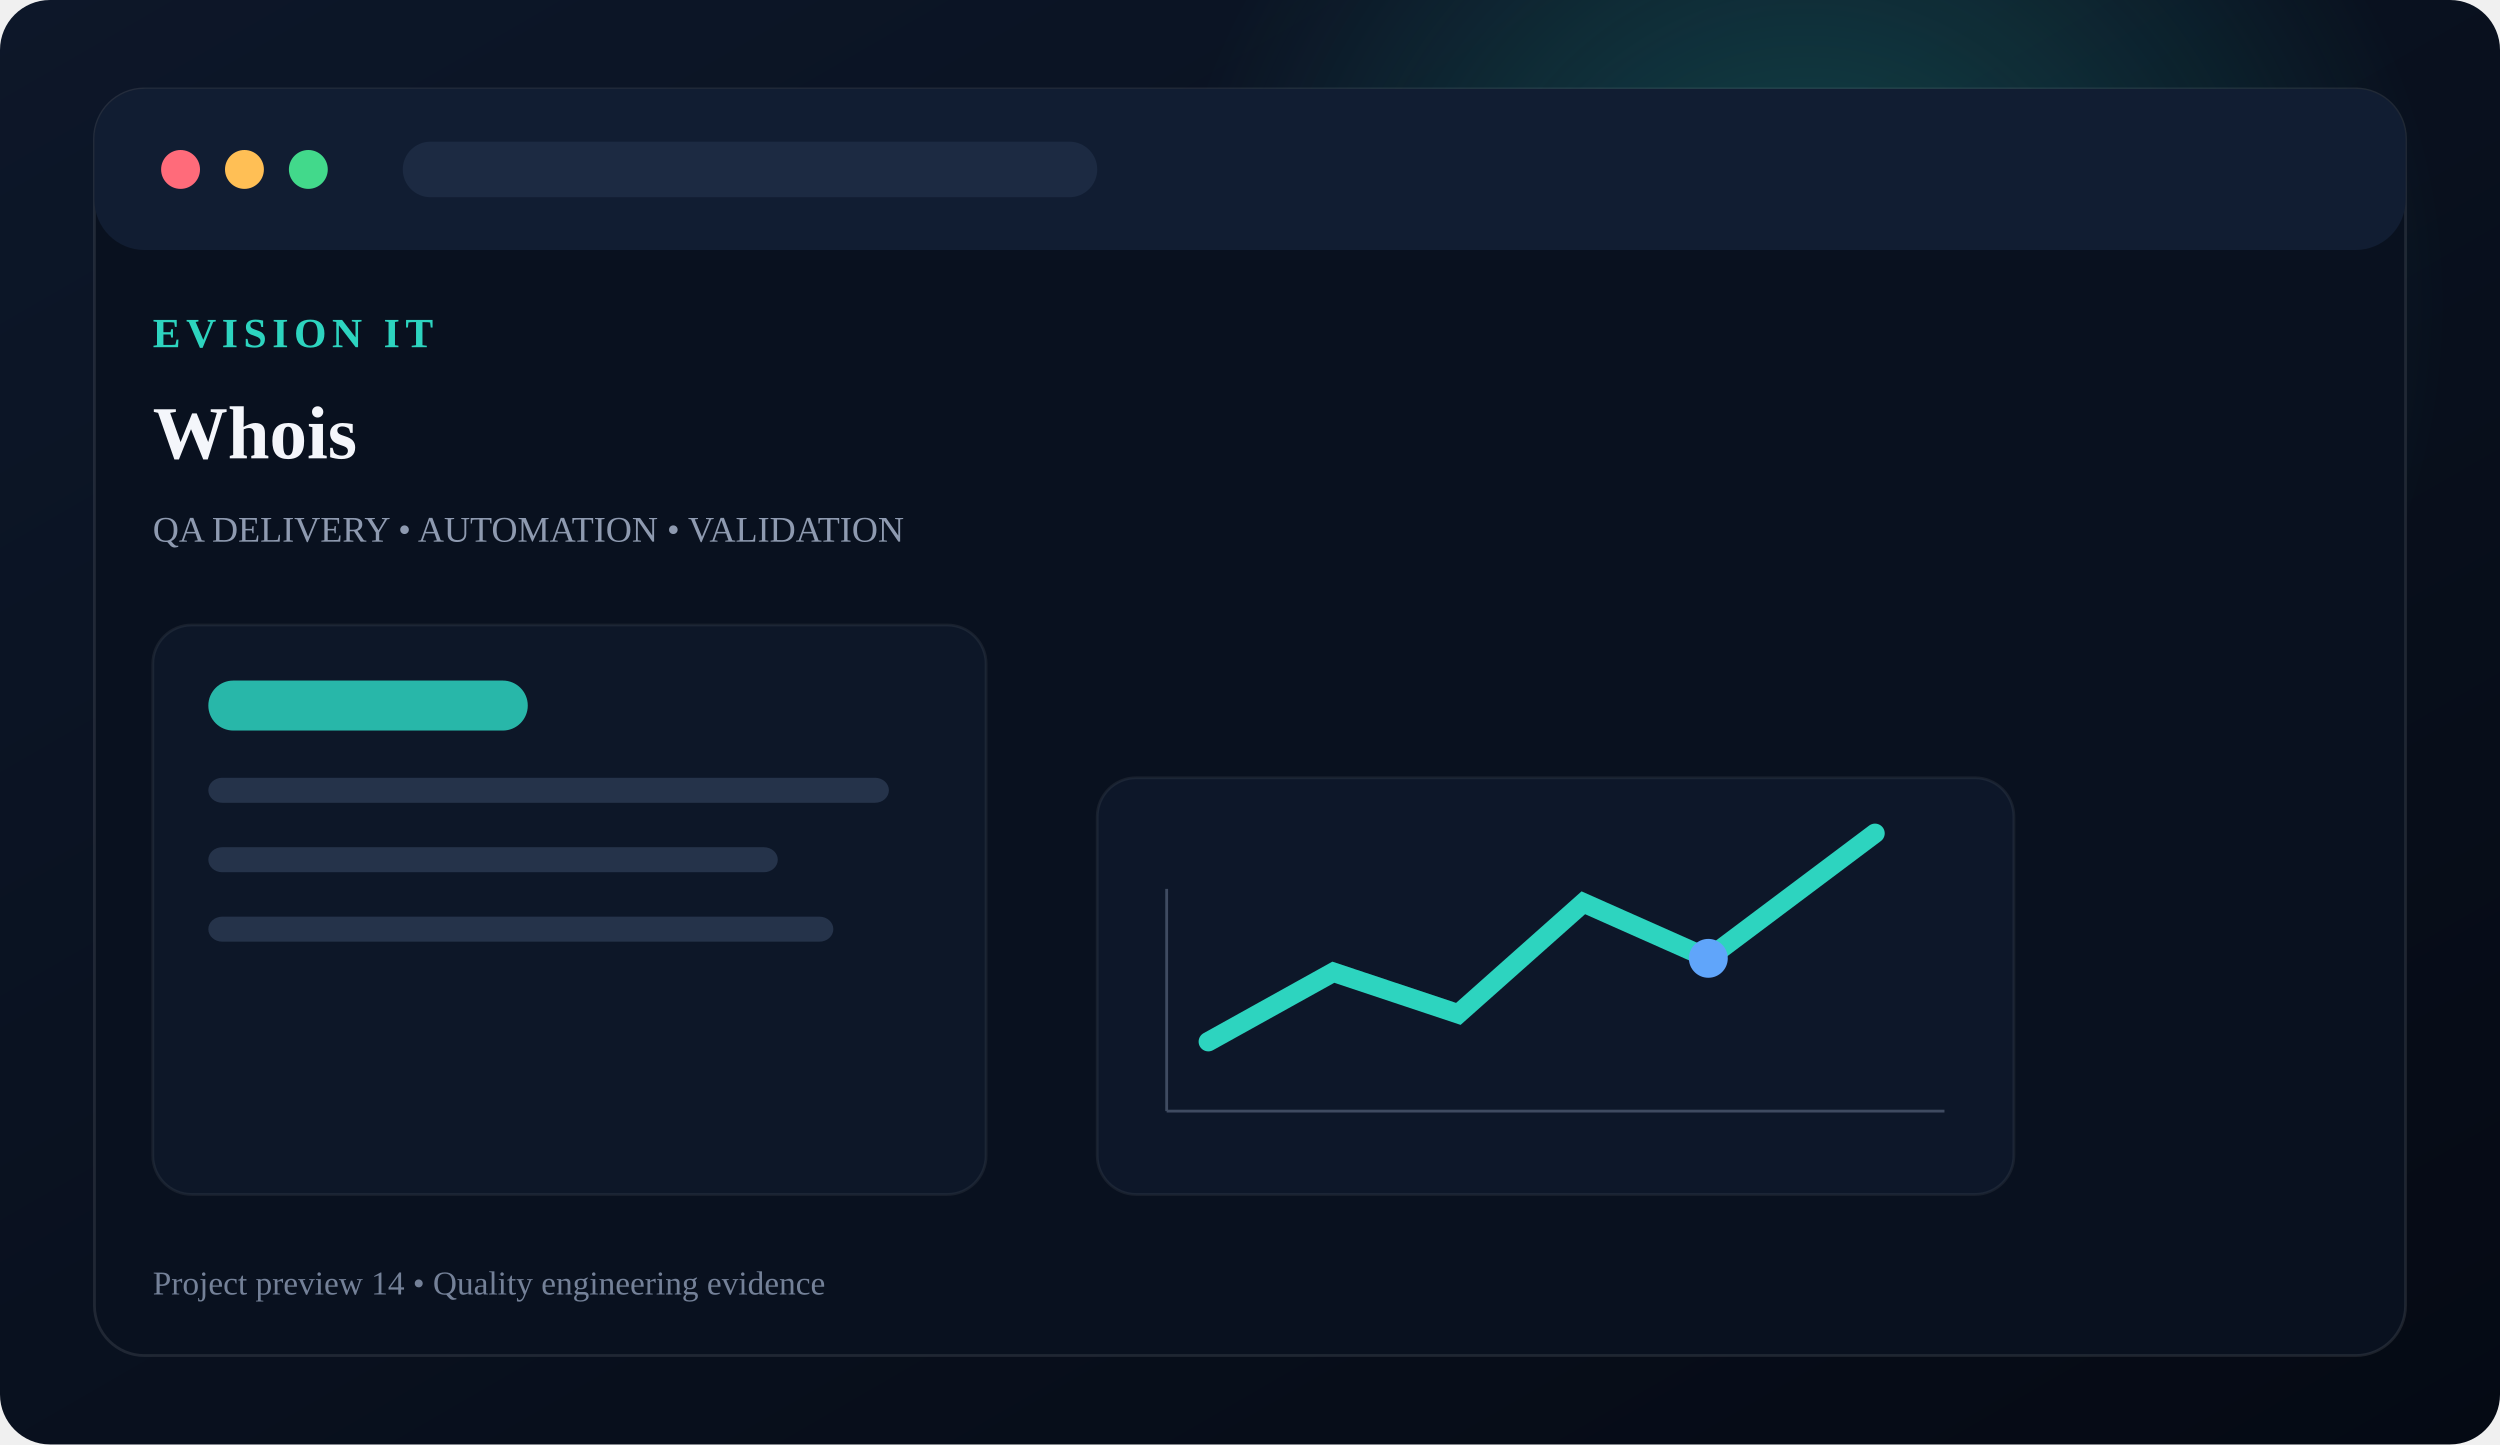
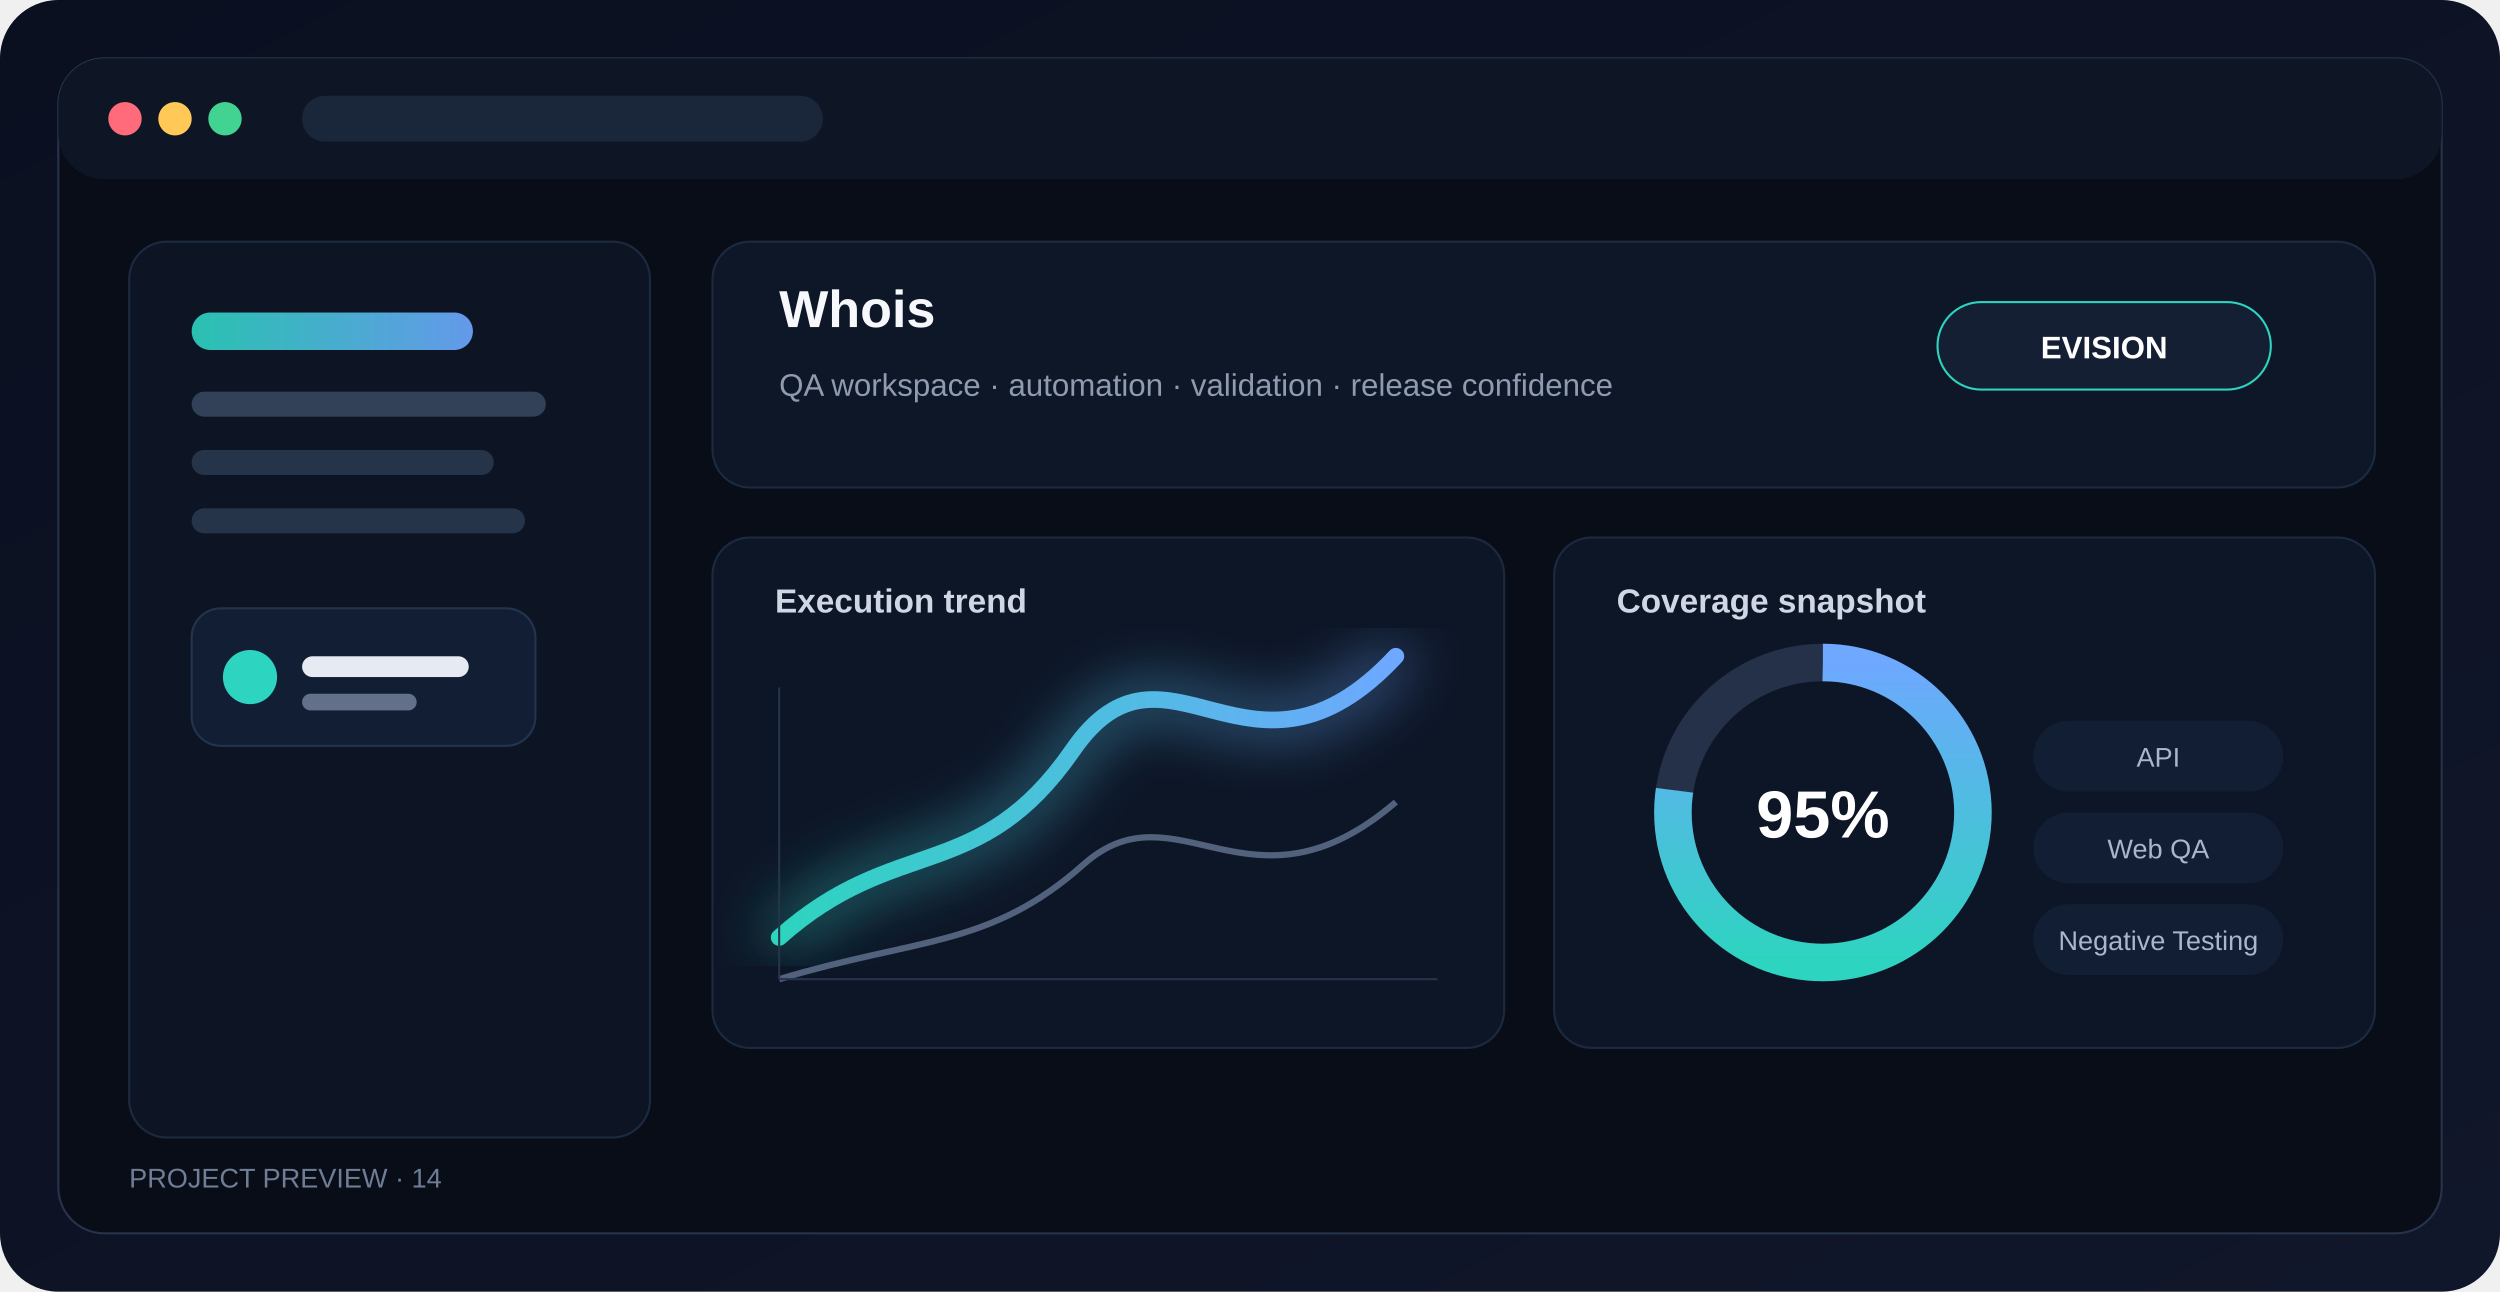
- <svg xmlns="http://www.w3.org/2000/svg" viewBox="0 0 900 520">
+ <svg xmlns="http://www.w3.org/2000/svg" viewBox="0 0 1200 620">
  <defs>
    <linearGradient id="bg" x1="0" y1="0" x2="1" y2="1">
-       <stop offset="0" stop-color="#0d1729" />
-       <stop offset="1" stop-color="#050a14" />
+       <stop stop-color="#0a1020" />
+       <stop offset="1" stop-color="#11172a" />
    </linearGradient>
-     <radialGradient id="g">
-       <stop offset="0" stop-color="#2dd4bf" stop-opacity=".28" />
-       <stop offset="1" stop-color="#2dd4bf" stop-opacity="0" />
-     </radialGradient>
+     <linearGradient id="a" x1="0" y1="0" x2="1" y2="0">
+       <stop stop-color="#2dd4bf" />
+       <stop offset="1" stop-color="#6ea8ff" />
+     </linearGradient>
+     <filter id="glow">
+       <feGaussianBlur stdDeviation="14" result="b" />
+       <feMerge>
+         <feMergeNode in="b" />
+         <feMergeNode in="SourceGraphic" />
+       </feMerge>
+     </filter>
  </defs>
-   <rect width="900" height="520" rx="18" fill="url(#bg)" />
-   <circle cx="650" cy="110" r="230" fill="url(#g)" />
-   <rect x="34" y="32" width="832" height="456" rx="18" fill="#09111f" stroke="#ffffff18" />
-   <rect x="34" y="32" width="832" height="58" rx="18" fill="#111d32" />
-   <circle cx="65" cy="61" r="7" fill="#ff6b7a" />
-   <circle cx="88" cy="61" r="7" fill="#ffbf55" />
-   <circle cx="111" cy="61" r="7" fill="#42d98b" />
-   <rect x="145" y="51" width="250" height="20" rx="10" fill="#1c2a42" />
-   <text x="55" y="125" fill="#2dd4bf" font-size="15" font-weight="800" letter-spacing="2">EVISION IT</text>
-   <text x="55" y="165" fill="#f4f6fb" font-size="27" font-weight="800">Whois</text>
-   <text x="55" y="195" fill="#8e9ab0" font-size="13">QA DELIVERY • AUTOMATION • VALIDATION</text>
-   <rect x="55" y="225" width="300" height="205" rx="14" fill="#0d1728" stroke="#ffffff10" />
-   <rect x="75" y="245" width="115" height="18" rx="9" fill="#2dd4bf" opacity=".85" />
-   <rect x="75" y="280" width="245" height="9" rx="5" fill="#25334a" />
-   <rect x="75" y="305" width="205" height="9" rx="5" fill="#25334a" />
-   <rect x="75" y="330" width="225" height="9" rx="5" fill="#25334a" />
-   <rect x="395" y="280" width="330" height="150" rx="14" fill="#0d1729" stroke="#ffffff10" />
-   <path d="M420 400V320M420 400H700" stroke="#71809a" opacity=".5" />
-   <polyline points="435,375 480,350 525,365 570,325 615,345 675,300" fill="none" stroke="#2dd4bf" stroke-width="7" stroke-linecap="round" />
-   <circle cx="615" cy="345" r="7" fill="#60a5fa" />
-   <text x="55" y="466" fill="#748198" font-size="12">Project preview 14 • Quality engineering evidence</text>
+   <rect width="1200" height="620" rx="28" fill="url(#bg)" />
+   <rect x="28" y="28" width="1144" height="564" rx="22" fill="#080d18" stroke="#26334a" />
+   <rect x="28" y="28" width="1144" height="58" rx="22" fill="#0e1625" />
+   <circle cx="60" cy="57" r="8" fill="#ff6b7a" />
+   <circle cx="84" cy="57" r="8" fill="#ffc857" />
+   <circle cx="108" cy="57" r="8" fill="#42d392" />
+   <rect x="145" y="46" width="250" height="22" rx="11" fill="#1a2639" />
+   <rect x="62" y="116" width="250" height="430" rx="18" fill="#0d1524" stroke="#1c2a40" />
+   <rect x="92" y="150" width="135" height="18" rx="9" fill="url(#a)" opacity=".9" />
+   <rect x="92" y="188" width="170" height="12" rx="6" fill="#334158" />
+   <rect x="92" y="216" width="145" height="12" rx="6" fill="#26344a" />
+   <rect x="92" y="244" width="160" height="12" rx="6" fill="#26344a" />
+   <rect x="92" y="292" width="165" height="66" rx="14" fill="#111e33" stroke="#23344e" />
+   <circle cx="120" cy="325" r="13" fill="#2dd4bf" />
+   <rect x="145" y="315" width="80" height="10" rx="5" fill="#e6eaf2" />
+   <rect x="145" y="333" width="55" height="8" rx="4" fill="#63708a" />
+   <rect x="342" y="116" width="798" height="118" rx="18" fill="#0e1728" stroke="#1c2a40" />
+   <text x="374" y="157" fill="#f7f8fc" font-family="Arial, sans-serif" font-size="25" font-weight="700">Whois</text>
+   <text x="374" y="190" fill="#8f9bb0" font-family="Arial, sans-serif" font-size="15">QA workspace · automation · validation · release confidence</text>
+   <rect x="930" y="145" width="160" height="42" rx="21" fill="#151f34" stroke="#2dd4bf" />
+   <text x="1010" y="172" text-anchor="middle" fill="#fff" font-family="Arial, sans-serif" font-size="15" font-weight="700">EVISION</text>
+   <rect x="342" y="258" width="380" height="245" rx="18" fill="#0d1627" stroke="#1c2a40" />
+   <text x="372" y="294" fill="#cfd6e4" font-family="Arial, sans-serif" font-size="16" font-weight="700">Execution trend</text>
+   <path d="M374 450 C430 400,470 425,515 360 S600 390,670 315" fill="none" stroke="url(#a)" stroke-width="8" stroke-linecap="round" filter="url(#glow)" />
+   <path d="M374 470 C440 450,475 455,520 415 S600 445,670 385" fill="none" stroke="#52627c" stroke-width="3" />
+   <line x1="374" y1="470" x2="690" y2="470" stroke="#26344b" />
+   <line x1="374" y1="330" x2="374" y2="470" stroke="#26344b" />
+   <rect x="746" y="258" width="394" height="245" rx="18" fill="#0d1627" stroke="#1c2a40" />
+   <text x="776" y="294" fill="#cfd6e4" font-family="Arial, sans-serif" font-size="16" font-weight="700">Coverage snapshot</text>
+   <circle cx="875" cy="390" r="72" fill="none" stroke="#243149" stroke-width="18" />
+   <circle cx="875" cy="390" r="72" fill="none" stroke="url(#a)" stroke-width="18" stroke-dasharray="350 452" transform="rotate(-90 875 390)" />
+   <text x="875" y="402" text-anchor="middle" fill="#fff" font-family="Arial, sans-serif" font-size="32" font-weight="800">95%</text>
+   <rect x="976" y="346" width="120" height="34" rx="17" fill="#111e33" />
+   <text x="1036" y="368" text-anchor="middle" fill="#aab6c9" font-family="Arial, sans-serif" font-size="13">API</text>
+   <rect x="976" y="390" width="120" height="34" rx="17" fill="#111e33" />
+   <text x="1036" y="412" text-anchor="middle" fill="#aab6c9" font-family="Arial, sans-serif" font-size="13">Web QA</text>
+   <rect x="976" y="434" width="120" height="34" rx="17" fill="#111e33" />
+   <text x="1036" y="456" text-anchor="middle" fill="#aab6c9" font-family="Arial, sans-serif" font-size="13">Negative Testing</text>
+   <text x="62" y="570" fill="#6f7e96" font-family="Arial, sans-serif" font-size="13">PROJECT PREVIEW · 14</text>
</svg>
